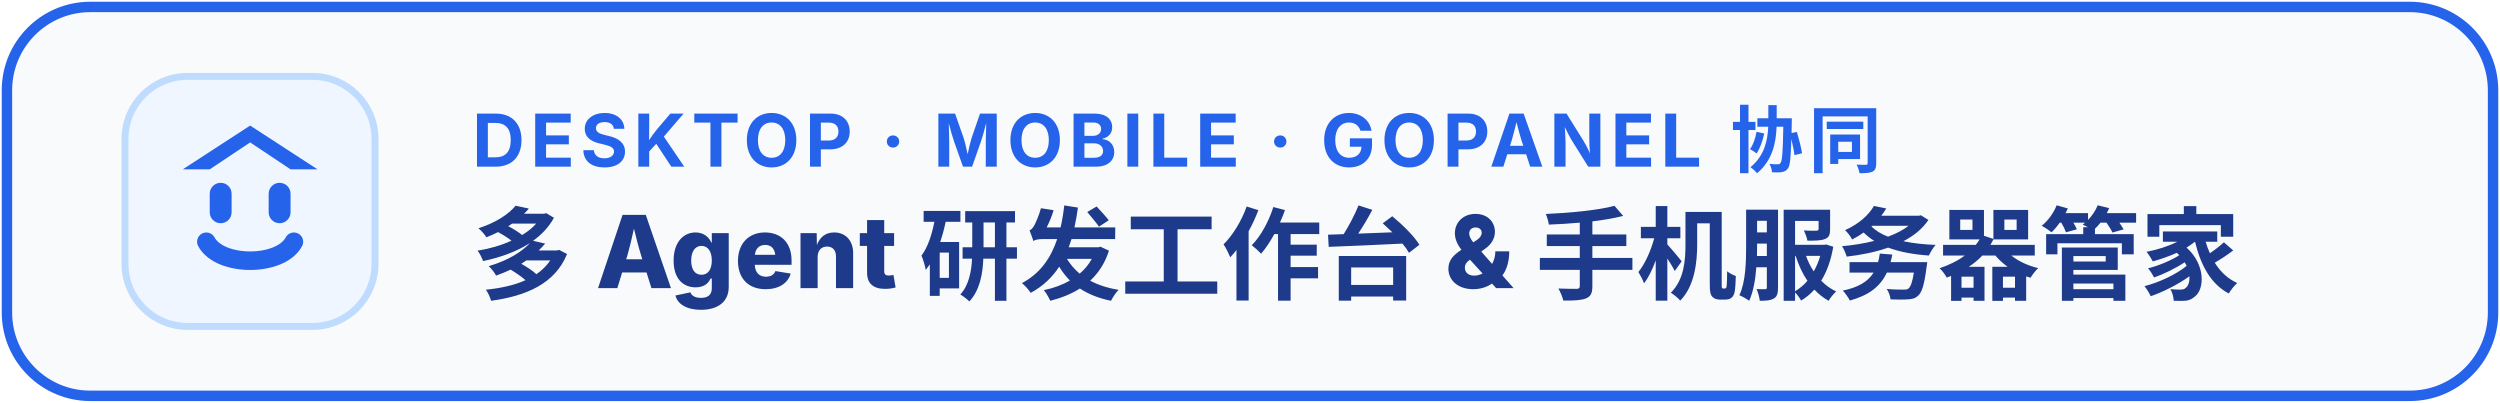
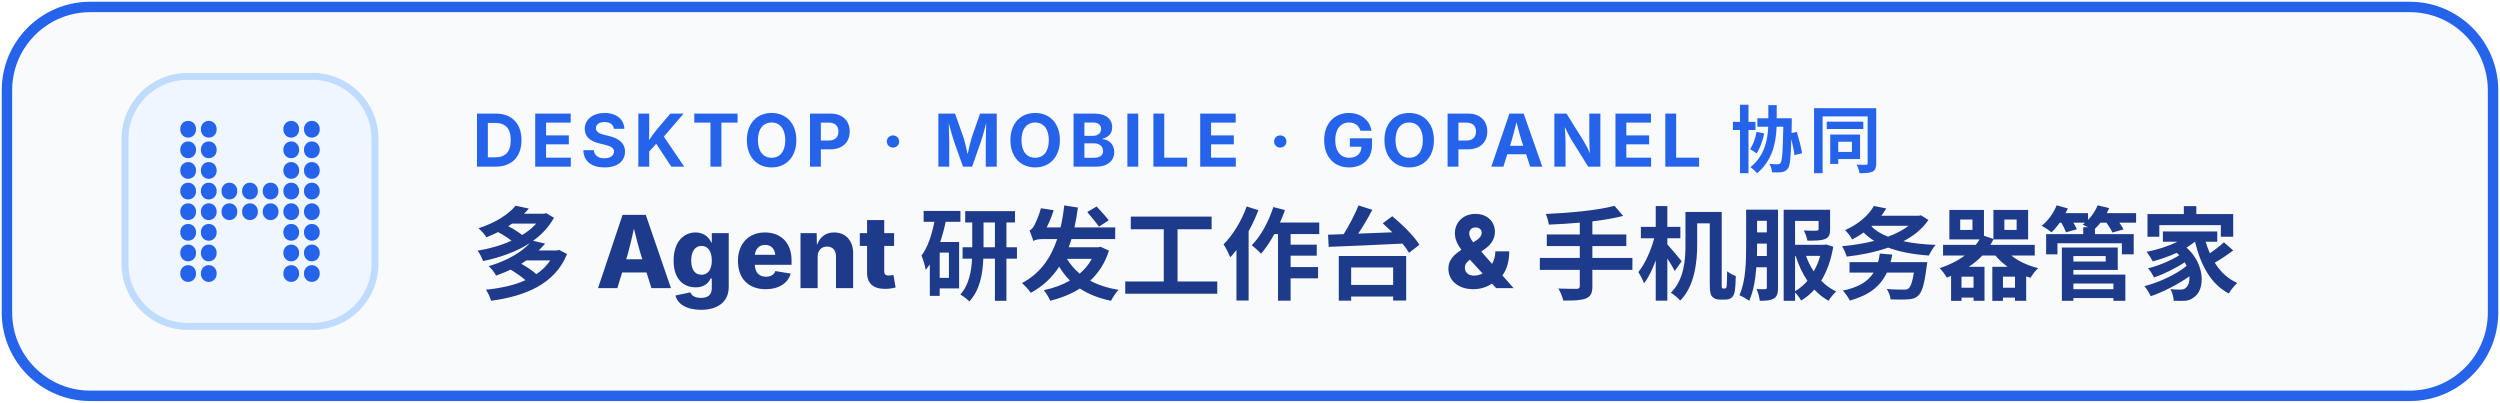
<svg xmlns="http://www.w3.org/2000/svg" viewBox="0 0 360 58" width="360" height="58" fill="none">
  <rect x="1" y="1" width="358" height="56" rx="12" fill="#F8FAFC" fill-opacity="0.9" stroke="#2563EB" stroke-width="1.5" />
  <g transform="translate(18, 11)">
    <rect width="36" height="36" rx="9" fill="#EFF6FF" stroke="#BFDBFE" stroke-width="1" />
-     <g transform="translate(2.5, 3.2) scale(0.485)" fill="#2563EB">
-       <path d="M32 8L52 21H44L32 13L20 21H12L32 8Z" />
-       <rect x="20" y="25" width="6.5" height="12" rx="3.25" />
-       <rect x="37.5" y="25" width="6.5" height="12" rx="3.25" />
-       <path d="M19 42.5C23 50 41 50 45 42.5" stroke="#2563EB" stroke-width="5.5" stroke-linecap="round" fill="none" />
+     <g transform="scale(0.5625)" fill="#2563EB">
+       <path d="M14.16 13.53a2.01 2.01 0 1 0 4.01 0a2.01 2.01 0 1 0 -4.01 0 M19.44 13.53a2.01 2.01 0 1 0 4.01 0a2.01 2.01 0 1 0 -4.01 0 M40.55 13.53a2.01 2.01 0 1 0 4.01 0a2.01 2.01 0 1 0 -4.01 0 M45.83 13.53a2.01 2.01 0 1 0 4.01 0a2.01 2.01 0 1 0 -4.01 0 M14.16 18.80a2.01 2.01 0 1 0 4.01 0a2.01 2.01 0 1 0 -4.01 0 M19.44 18.80a2.01 2.01 0 1 0 4.01 0a2.01 2.01 0 1 0 -4.01 0 M40.55 18.80a2.01 2.01 0 1 0 4.01 0a2.01 2.01 0 1 0 -4.01 0 M45.83 18.80a2.01 2.01 0 1 0 4.01 0a2.01 2.01 0 1 0 -4.01 0 M14.16 24.08a2.01 2.01 0 1 0 4.01 0a2.01 2.01 0 1 0 -4.01 0 M19.44 24.08a2.01 2.01 0 1 0 4.01 0a2.01 2.01 0 1 0 -4.01 0 M40.55 24.08a2.01 2.01 0 1 0 4.01 0a2.01 2.01 0 1 0 -4.01 0 M45.83 24.08a2.01 2.01 0 1 0 4.01 0a2.01 2.01 0 1 0 -4.01 0 M14.16 29.36a2.01 2.01 0 1 0 4.01 0a2.01 2.01 0 1 0 -4.01 0 M19.44 29.36a2.01 2.01 0 1 0 4.01 0a2.01 2.01 0 1 0 -4.01 0 M24.72 29.36a2.01 2.01 0 1 0 4.01 0a2.01 2.01 0 1 0 -4.01 0 M29.99 29.36a2.01 2.01 0 1 0 4.01 0a2.01 2.01 0 1 0 -4.01 0 M35.27 29.36a2.01 2.01 0 1 0 4.01 0a2.01 2.01 0 1 0 -4.01 0 M40.55 29.36a2.01 2.01 0 1 0 4.01 0a2.01 2.01 0 1 0 -4.01 0 M45.83 29.36a2.01 2.01 0 1 0 4.01 0a2.01 2.01 0 1 0 -4.01 0 M14.16 34.64a2.01 2.01 0 1 0 4.01 0a2.01 2.01 0 1 0 -4.01 0 M19.44 34.64a2.01 2.01 0 1 0 4.01 0a2.01 2.01 0 1 0 -4.01 0 M24.72 34.64a2.01 2.01 0 1 0 4.01 0a2.01 2.01 0 1 0 -4.01 0 M29.99 34.64a2.01 2.01 0 1 0 4.01 0a2.01 2.01 0 1 0 -4.01 0 M35.27 34.64a2.01 2.01 0 1 0 4.01 0a2.01 2.01 0 1 0 -4.01 0 M40.55 34.64a2.01 2.01 0 1 0 4.01 0a2.01 2.01 0 1 0 -4.01 0 M45.83 34.64a2.01 2.01 0 1 0 4.01 0a2.01 2.01 0 1 0 -4.01 0 M14.16 39.92a2.01 2.01 0 1 0 4.01 0a2.01 2.01 0 1 0 -4.01 0 M19.44 39.92a2.01 2.01 0 1 0 4.01 0a2.01 2.01 0 1 0 -4.01 0 M40.55 39.92a2.01 2.01 0 1 0 4.01 0a2.01 2.01 0 1 0 -4.01 0 M45.83 39.92a2.01 2.01 0 1 0 4.01 0a2.01 2.01 0 1 0 -4.01 0 M14.16 45.20a2.01 2.01 0 1 0 4.01 0a2.01 2.01 0 1 0 -4.01 0 M19.44 45.20a2.01 2.01 0 1 0 4.01 0a2.01 2.01 0 1 0 -4.01 0 M40.55 45.20a2.01 2.01 0 1 0 4.01 0a2.01 2.01 0 1 0 -4.01 0 M45.83 45.20a2.01 2.01 0 1 0 4.01 0a2.01 2.01 0 1 0 -4.01 0 M14.16 50.47a2.01 2.01 0 1 0 4.01 0a2.01 2.01 0 1 0 -4.01 0 M19.44 50.47a2.01 2.01 0 1 0 4.01 0a2.01 2.01 0 1 0 -4.01 0 M40.55 50.47a2.01 2.01 0 1 0 4.01 0a2.01 2.01 0 1 0 -4.01 0 M45.83 50.47a2.01 2.01 0 1 0 4.01 0a2.01 2.01 0 1 0 -4.01 0" />
    </g>
  </g>
  <text x="68" y="24" fill="#2563EB" font-family="-apple-system, BlinkMacSystemFont, 'PingFang SC', 'Microsoft YaHei', 'Inter', sans-serif" font-size="10.5" font-weight="700" letter-spacing="0.8">DESKTOP · MOBILE · GOPANEL 协同</text>
  <text x="68" y="42" fill="#1E3A8A" font-family="-apple-system, BlinkMacSystemFont, 'PingFang SC', 'Microsoft YaHei', 'Inter', sans-serif" font-size="14.5" font-weight="800">多 Agent 研发工作台 &amp; 手机服务器管家</text>
</svg>
